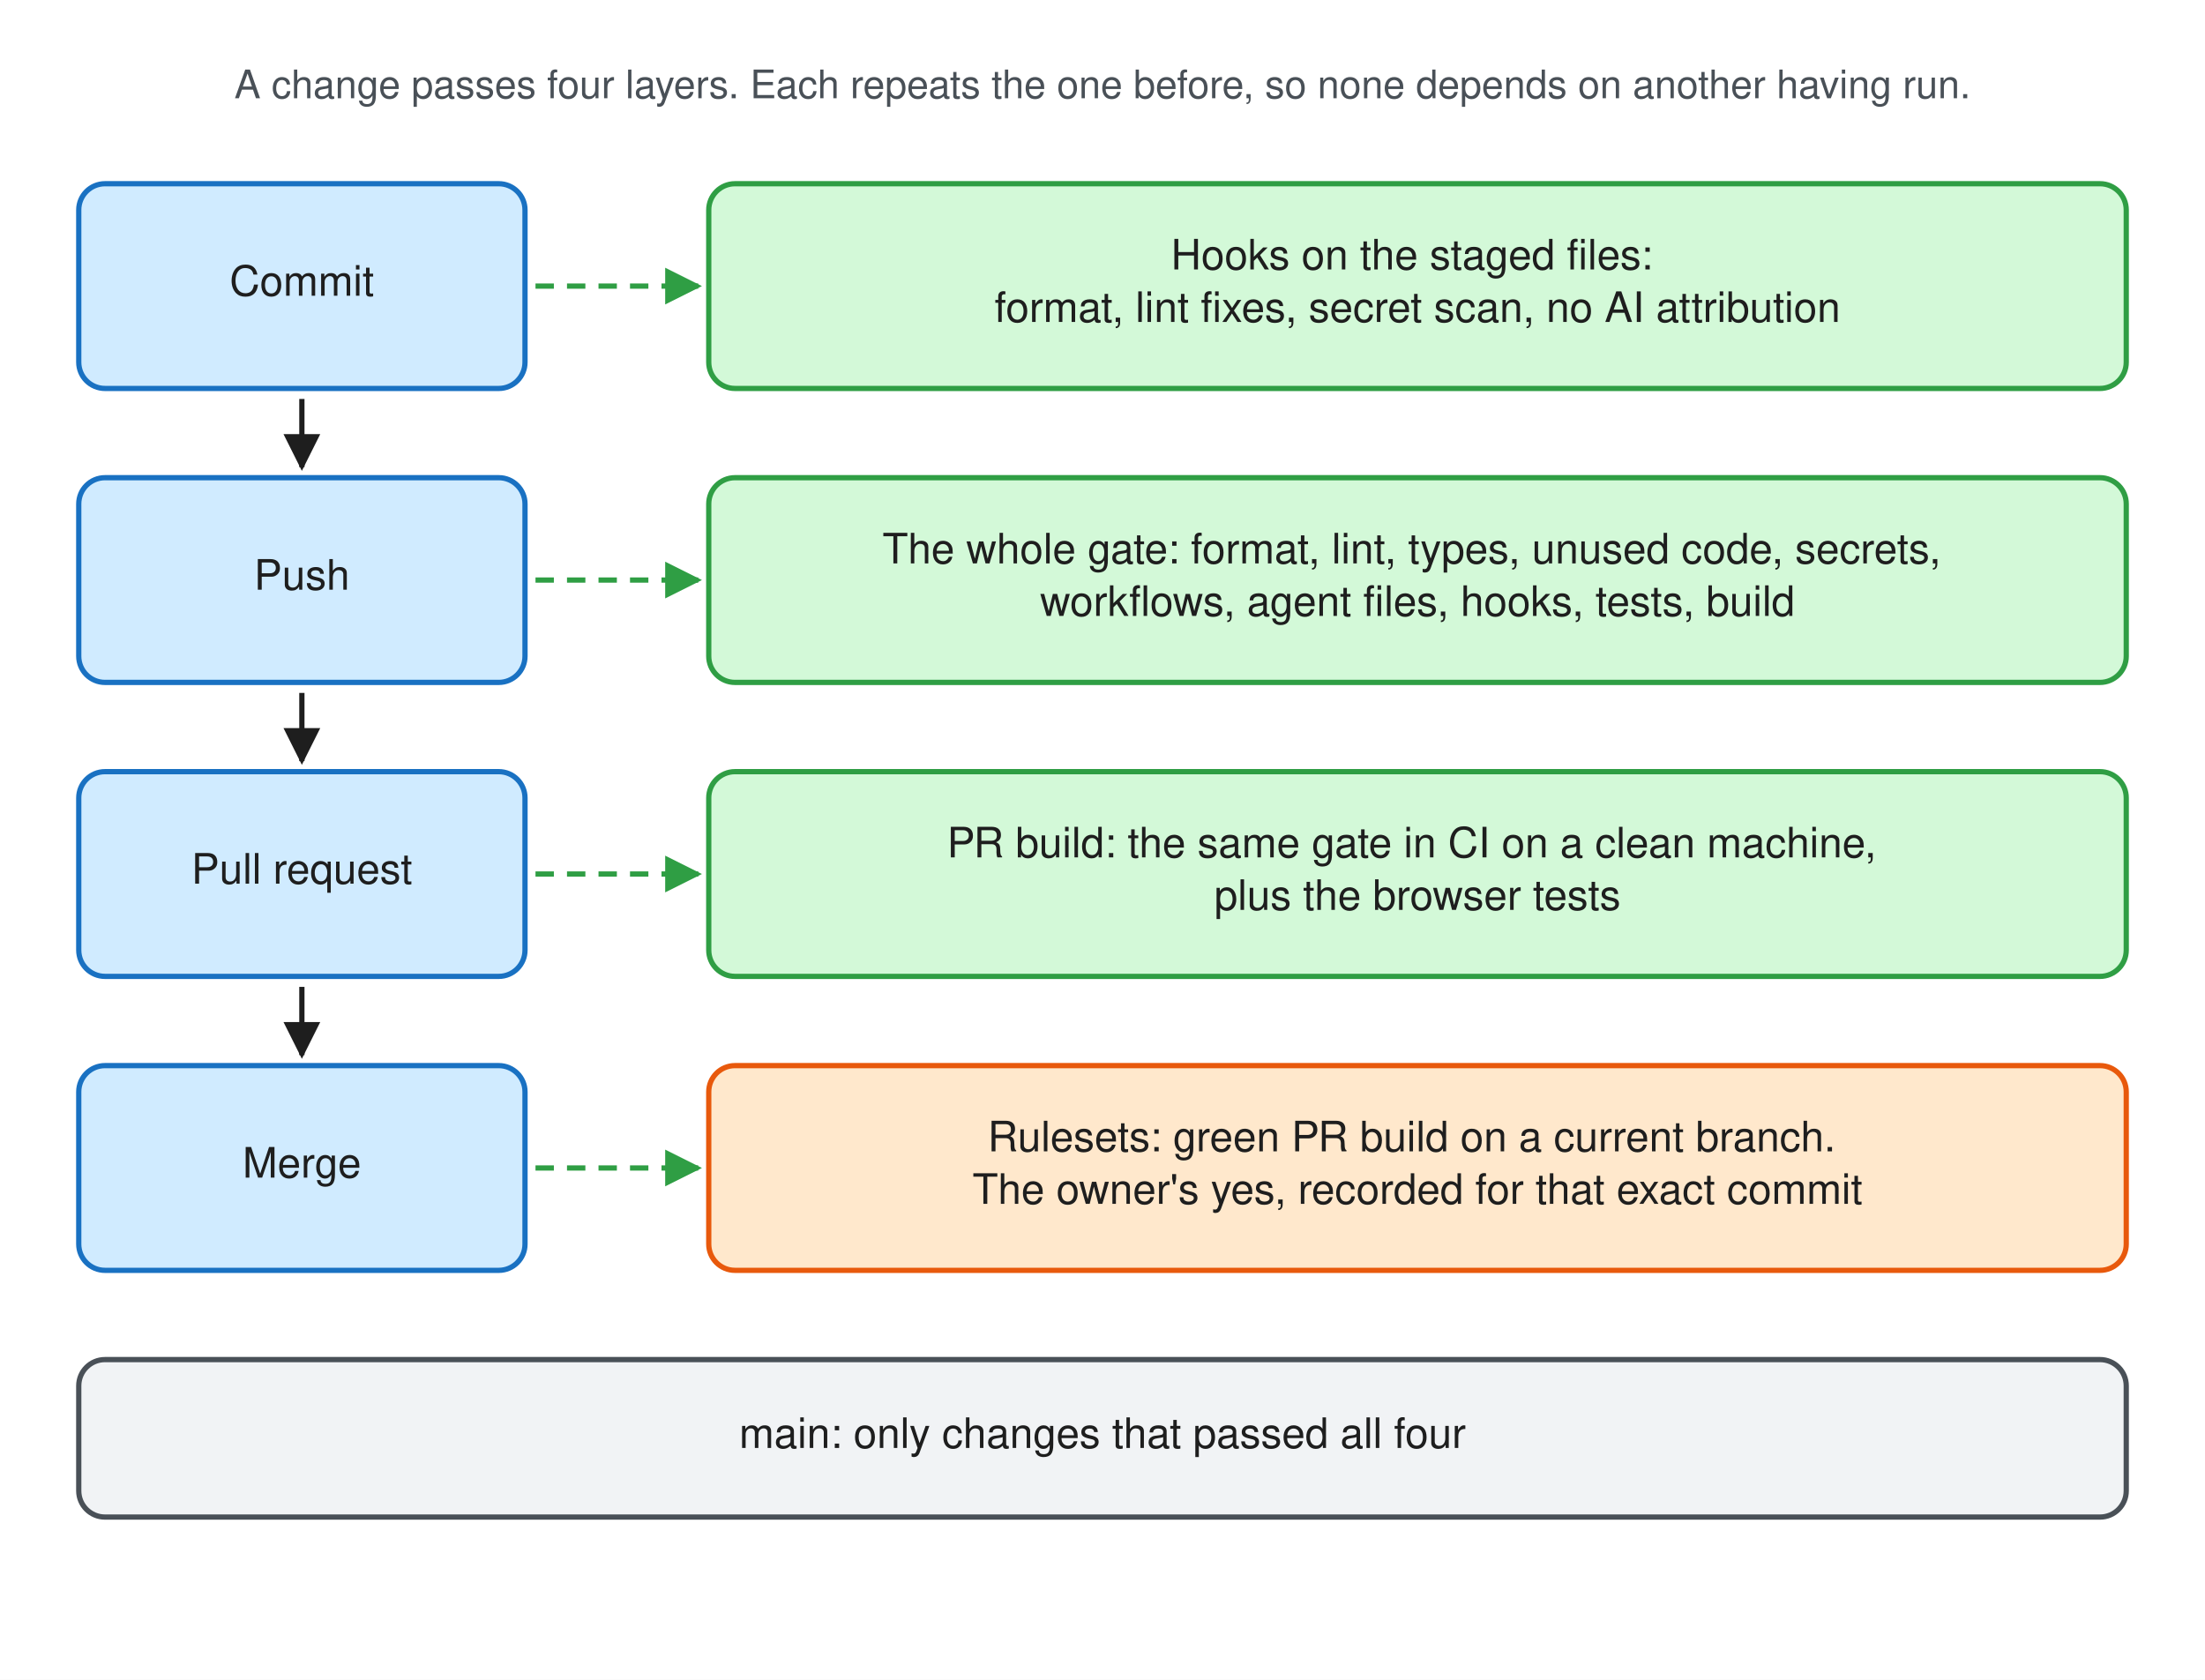
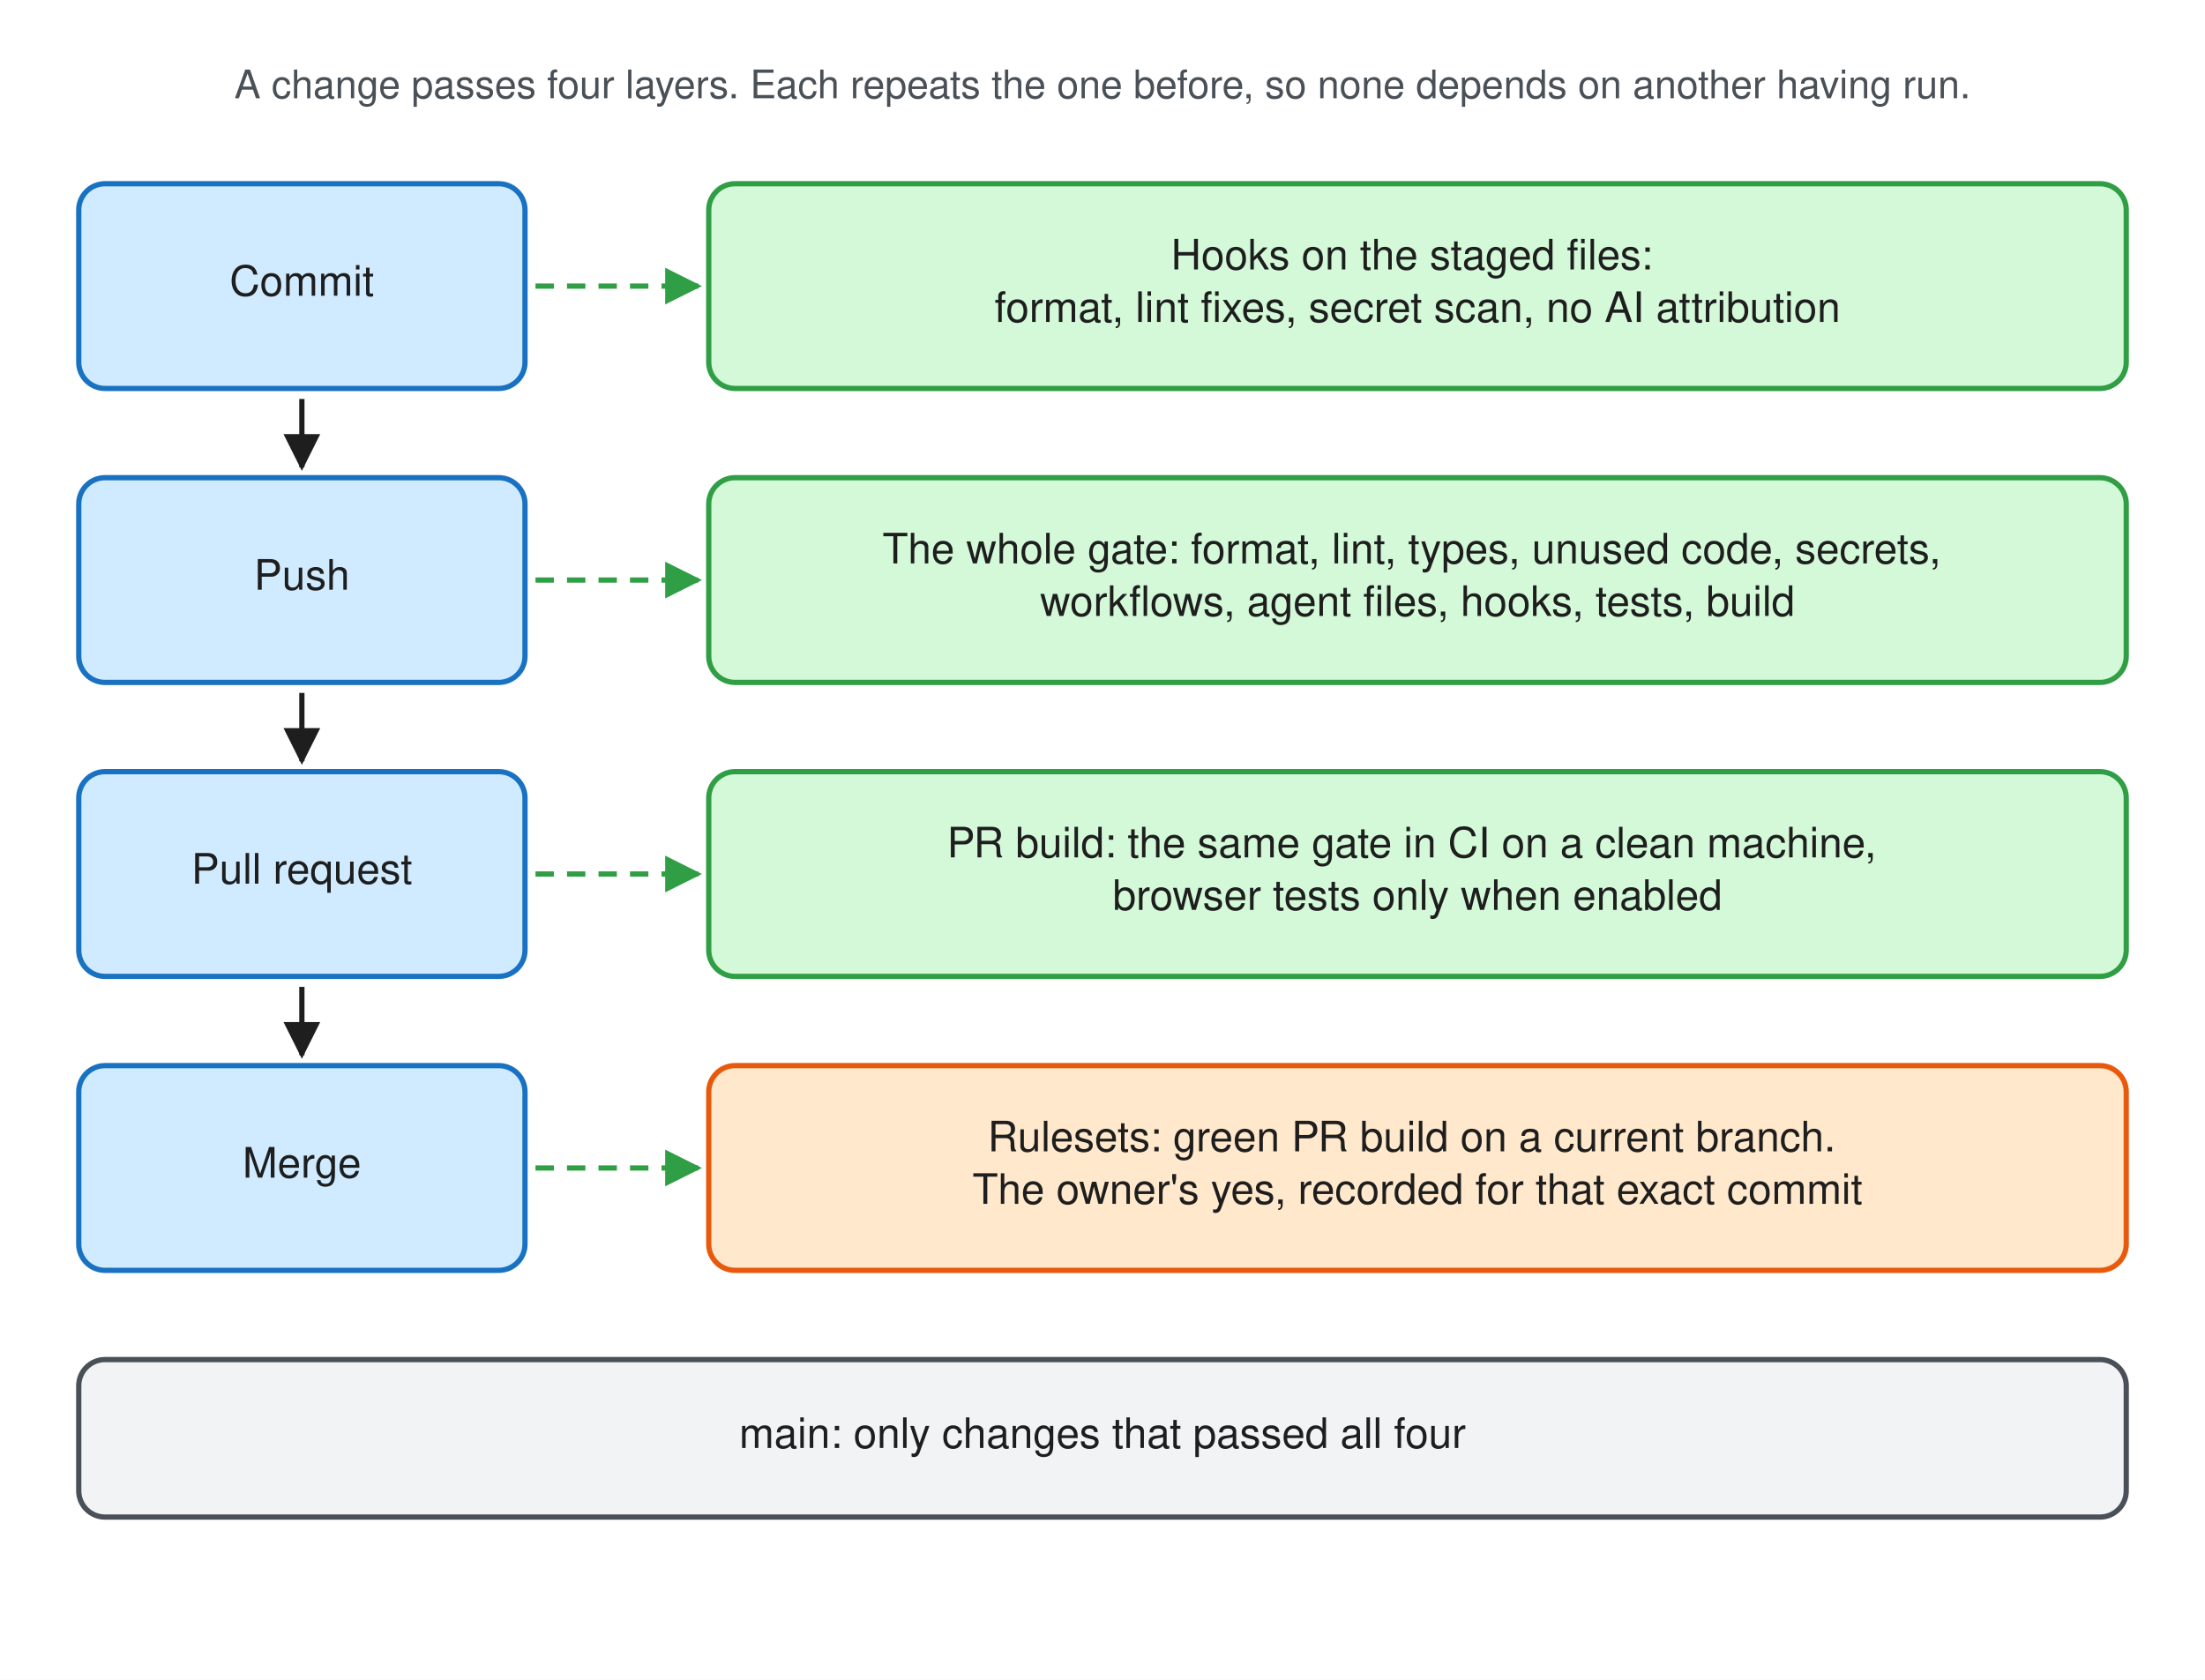
<svg xmlns="http://www.w3.org/2000/svg" viewBox="0 0 840 640" width="840" height="640" font-family="Helvetica, Arial, sans-serif" role="img" aria-label="Four layers that stop a wrong change before it reaches main">
  <defs>
    <marker id="head" viewBox="0 0 10 10" refX="9" refY="5" markerWidth="7" markerHeight="7" orient="auto-start-reverse">
      <path d="M 0 0 L 10 5 L 0 10 z" fill="#1e1e1e" />
    </marker>
    <marker id="head-green" viewBox="0 0 10 10" refX="9" refY="5" markerWidth="7" markerHeight="7" orient="auto-start-reverse">
      <path d="M 0 0 L 10 5 L 0 10 z" fill="#2f9e44" />
    </marker>
  </defs>
  <rect width="100%" height="100%" fill="#ffffff" />
  <rect x="30" y="70" width="170" height="78" rx="10" fill="#d0ebff" stroke="#1971c2" stroke-width="2" />
  <text x="115" y="109" font-size="16" text-anchor="middle" dominant-baseline="central" fill="#1e1e1e">
    <tspan x="115" dy="0">Commit</tspan>
  </text>
  <rect x="270" y="70" width="540" height="78" rx="10" fill="#d3f9d8" stroke="#2f9e44" stroke-width="2" />
  <text x="540" y="99" font-size="16" text-anchor="middle" dominant-baseline="central" fill="#1e1e1e">
    <tspan x="540" dy="0">Hooks on the staged files:</tspan>
    <tspan x="540" dy="20">format, lint fixes, secret scan, no AI attribution</tspan>
  </text>
  <rect x="30" y="182" width="170" height="78" rx="10" fill="#d0ebff" stroke="#1971c2" stroke-width="2" />
  <text x="115" y="221" font-size="16" text-anchor="middle" dominant-baseline="central" fill="#1e1e1e">
    <tspan x="115" dy="0">Push</tspan>
  </text>
  <rect x="270" y="182" width="540" height="78" rx="10" fill="#d3f9d8" stroke="#2f9e44" stroke-width="2" />
  <text x="540" y="211" font-size="16" text-anchor="middle" dominant-baseline="central" fill="#1e1e1e">
    <tspan x="540" dy="0">The whole gate: format, lint, types, unused code, secrets,</tspan>
    <tspan x="540" dy="20">workflows, agent files, hooks, tests, build</tspan>
  </text>
  <rect x="30" y="294" width="170" height="78" rx="10" fill="#d0ebff" stroke="#1971c2" stroke-width="2" />
  <text x="115" y="333" font-size="16" text-anchor="middle" dominant-baseline="central" fill="#1e1e1e">
    <tspan x="115" dy="0">Pull request</tspan>
  </text>
  <rect x="270" y="294" width="540" height="78" rx="10" fill="#d3f9d8" stroke="#2f9e44" stroke-width="2" />
  <text x="540" y="323" font-size="16" text-anchor="middle" dominant-baseline="central" fill="#1e1e1e">
    <tspan x="540" dy="0">PR build: the same gate in CI on a clean machine,</tspan>
-     <tspan x="540" dy="20">plus the browser tests</tspan>
+     <tspan x="540" dy="20">browser tests only when enabled</tspan>
  </text>
  <rect x="30" y="406" width="170" height="78" rx="10" fill="#d0ebff" stroke="#1971c2" stroke-width="2" />
  <text x="115" y="445" font-size="16" text-anchor="middle" dominant-baseline="central" fill="#1e1e1e">
    <tspan x="115" dy="0">Merge</tspan>
  </text>
  <rect x="270" y="406" width="540" height="78" rx="10" fill="#ffe8cc" stroke="#e8590c" stroke-width="2" />
  <text x="540" y="435" font-size="16" text-anchor="middle" dominant-baseline="central" fill="#1e1e1e">
    <tspan x="540" dy="0">Rulesets: green PR build on a current branch.</tspan>
    <tspan x="540" dy="20">The owner's yes, recorded for that exact commit</tspan>
  </text>
  <rect x="30" y="518" width="780" height="60" rx="10" fill="#f1f3f5" stroke="#495057" stroke-width="2" />
  <text x="420" y="548" font-size="16" text-anchor="middle" dominant-baseline="central" fill="#1e1e1e">
    <tspan x="420" dy="0">main: only changes that passed all four</tspan>
  </text>
  <text x="420" y="34" font-size="15" text-anchor="middle" dominant-baseline="central" fill="#495057">
    <tspan x="420" dy="0">A change passes four layers. Each repeats the one before, so none depends on another having run.</tspan>
  </text>
  <line x1="115.0" y1="152.0" x2="115.0" y2="178.0" stroke="#1e1e1e" stroke-width="2" marker-end="url(#head)" />
  <line x1="115.0" y1="264.0" x2="115.0" y2="290.0" stroke="#1e1e1e" stroke-width="2" marker-end="url(#head)" />
  <line x1="115.0" y1="376.0" x2="115.0" y2="402.0" stroke="#1e1e1e" stroke-width="2" marker-end="url(#head)" />
  <line x1="204.0" y1="109.0" x2="266.0" y2="109.0" stroke="#2f9e44" stroke-width="2" stroke-dasharray="7 5" marker-end="url(#head-green)" />
  <line x1="204.0" y1="221.0" x2="266.0" y2="221.0" stroke="#2f9e44" stroke-width="2" stroke-dasharray="7 5" marker-end="url(#head-green)" />
  <line x1="204.0" y1="333.0" x2="266.0" y2="333.0" stroke="#2f9e44" stroke-width="2" stroke-dasharray="7 5" marker-end="url(#head-green)" />
  <line x1="204.0" y1="445.0" x2="266.0" y2="445.0" stroke="#2f9e44" stroke-width="2" stroke-dasharray="7 5" marker-end="url(#head-green)" />
</svg>
